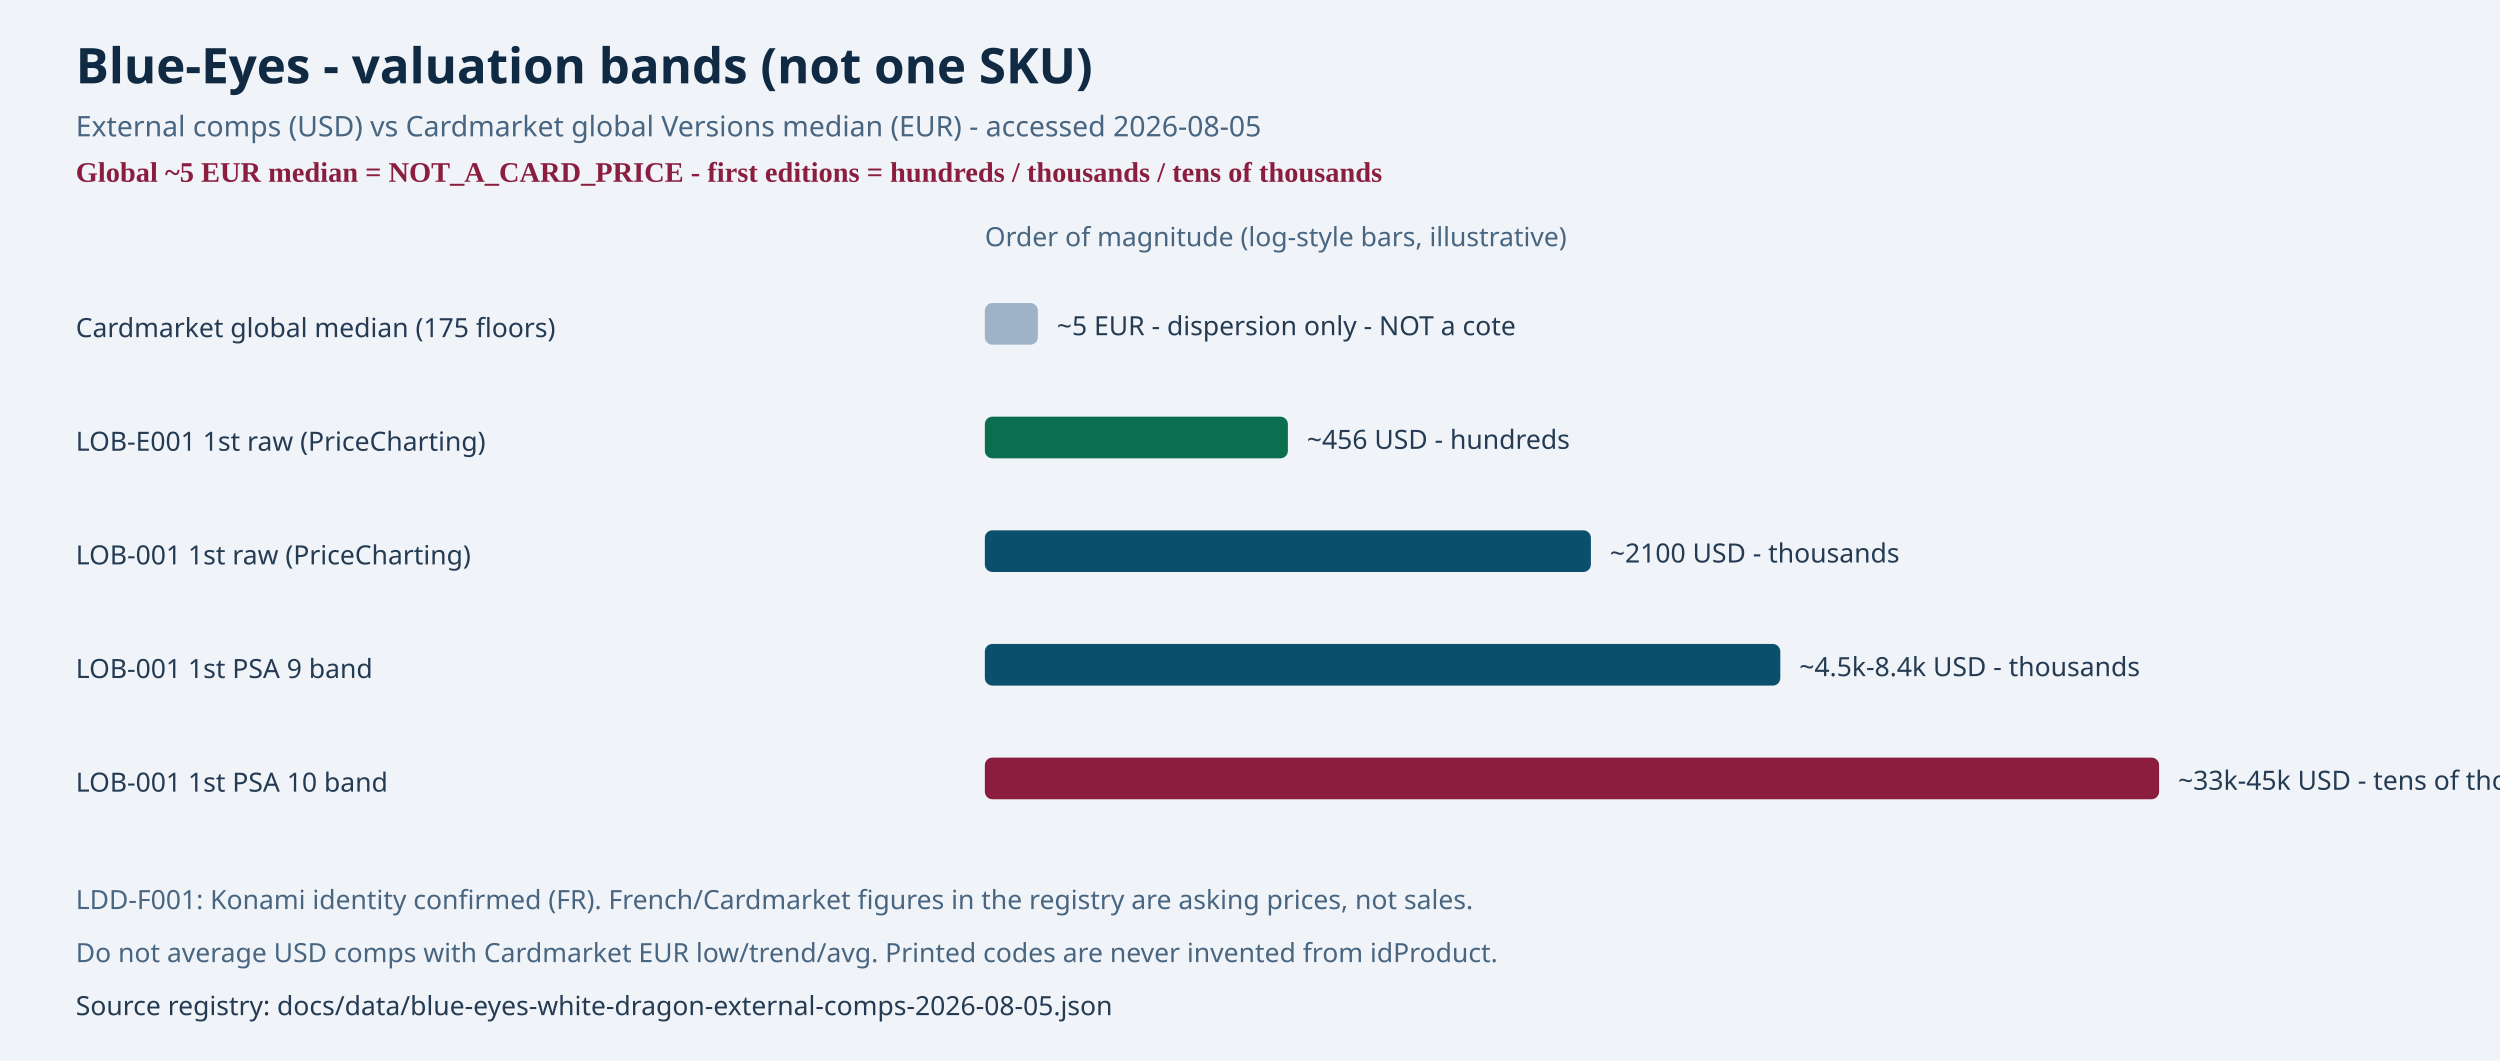
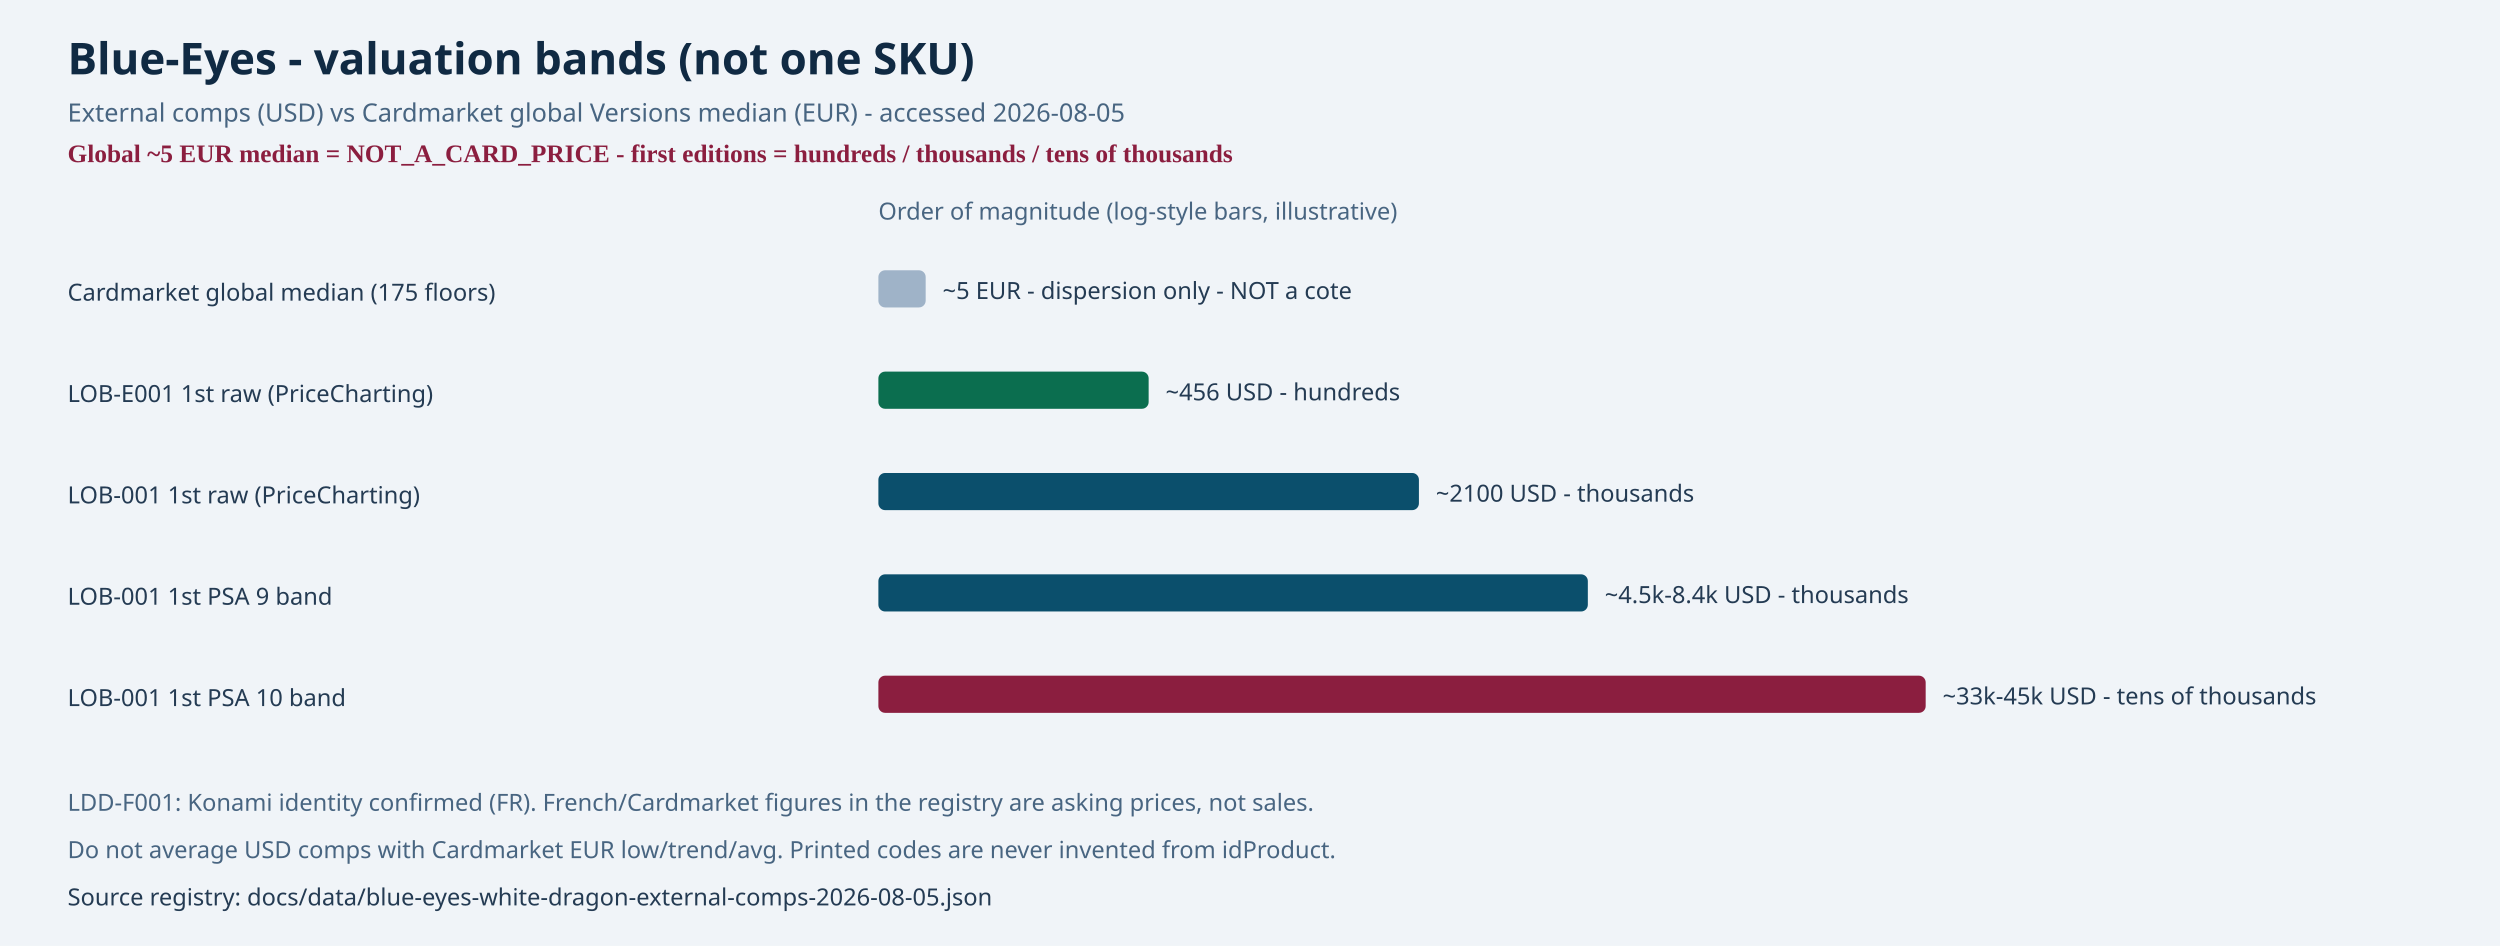
- <svg xmlns="http://www.w3.org/2000/svg" width="1320" height="560" viewBox="0 0 1320 560" role="img" aria-labelledby="be-val-title be-val-desc">
+ <svg xmlns="http://www.w3.org/2000/svg" width="1480" height="560" viewBox="0 0 1480 560" role="img" aria-labelledby="be-val-title be-val-desc">
  <style>
    .title,.bar-label,.value,.band{font-family:IBM Plex Sans,Segoe UI,sans-serif}
    .title{font-weight:650;fill:#102a43}
    .subtitle,.axis,.note{fill:#486581;font-family:IBM Plex Sans,Segoe UI,sans-serif}
    .bar-global{fill:#9fb3c8}
    .bar-hundreds{fill:#0b6e4f}
    .bar-thousands{fill:#0b4f6c}
    .bar-tens{fill:#8b1e3f}
    .bar-label,.value,.band{fill:#243b53;font-size:14px}
    .axis,.note{font-size:14px}
    .warn{fill:#8b1e3f;font-weight:650}
  </style>
-   <rect width="1320" height="560" fill="#f0f4f8" />
+   <rect width="1480" height="560" fill="#f0f4f8" />
  <text class="title" x="40" y="44" font-size="26">Blue-Eyes - valuation bands (not one SKU)</text>
  <text class="subtitle" x="40" y="72" font-size="15">External comps (USD) vs Cardmarket global Versions median (EUR) - accessed 2026-08-05</text>
  <text class="warn" x="40" y="96" font-size="15">Global ~5 EUR median = NOT_A_CARD_PRICE - first editions = hundreds / thousands / tens of thousands</text>
  <text class="axis" x="520" y="130">Order of magnitude (log-style bars, illustrative)</text>
  <text class="bar-label" x="40" y="178">Cardmarket global median (175 floors)</text>
  <rect class="bar-global" x="520" y="160" width="28" height="22" rx="4" />
  <text class="value" x="558" y="177">~5 EUR - dispersion only - NOT a cote</text>
  <text class="bar-label" x="40" y="238">LOB-E001 1st raw (PriceCharting)</text>
  <rect class="bar-hundreds" x="520" y="220" width="160" height="22" rx="4" />
  <text class="value" x="690" y="237">~456 USD - hundreds</text>
  <text class="bar-label" x="40" y="298">LOB-001 1st raw (PriceCharting)</text>
  <rect class="bar-thousands" x="520" y="280" width="320" height="22" rx="4" />
  <text class="value" x="850" y="297">~2100 USD - thousands</text>
  <text class="bar-label" x="40" y="358">LOB-001 1st PSA 9 band</text>
  <rect class="bar-thousands" x="520" y="340" width="420" height="22" rx="4" />
  <text class="value" x="950" y="357">~4.5k-8.4k USD - thousands</text>
  <text class="bar-label" x="40" y="418">LOB-001 1st PSA 10 band</text>
  <rect class="bar-tens" x="520" y="400" width="620" height="22" rx="4" />
  <text class="value" x="1150" y="417">~33k-45k USD - tens of thousands</text>
  <text class="note" x="40" y="480">LDD-F001: Konami identity confirmed (FR). French/Cardmarket figures in the registry are asking prices, not sales.</text>
  <text class="note" x="40" y="508">Do not average USD comps with Cardmarket EUR low/trend/avg. Printed codes are never invented from idProduct.</text>
  <text class="band" x="40" y="536">Source registry: docs/data/blue-eyes-white-dragon-external-comps-2026-08-05.json</text>
</svg>
